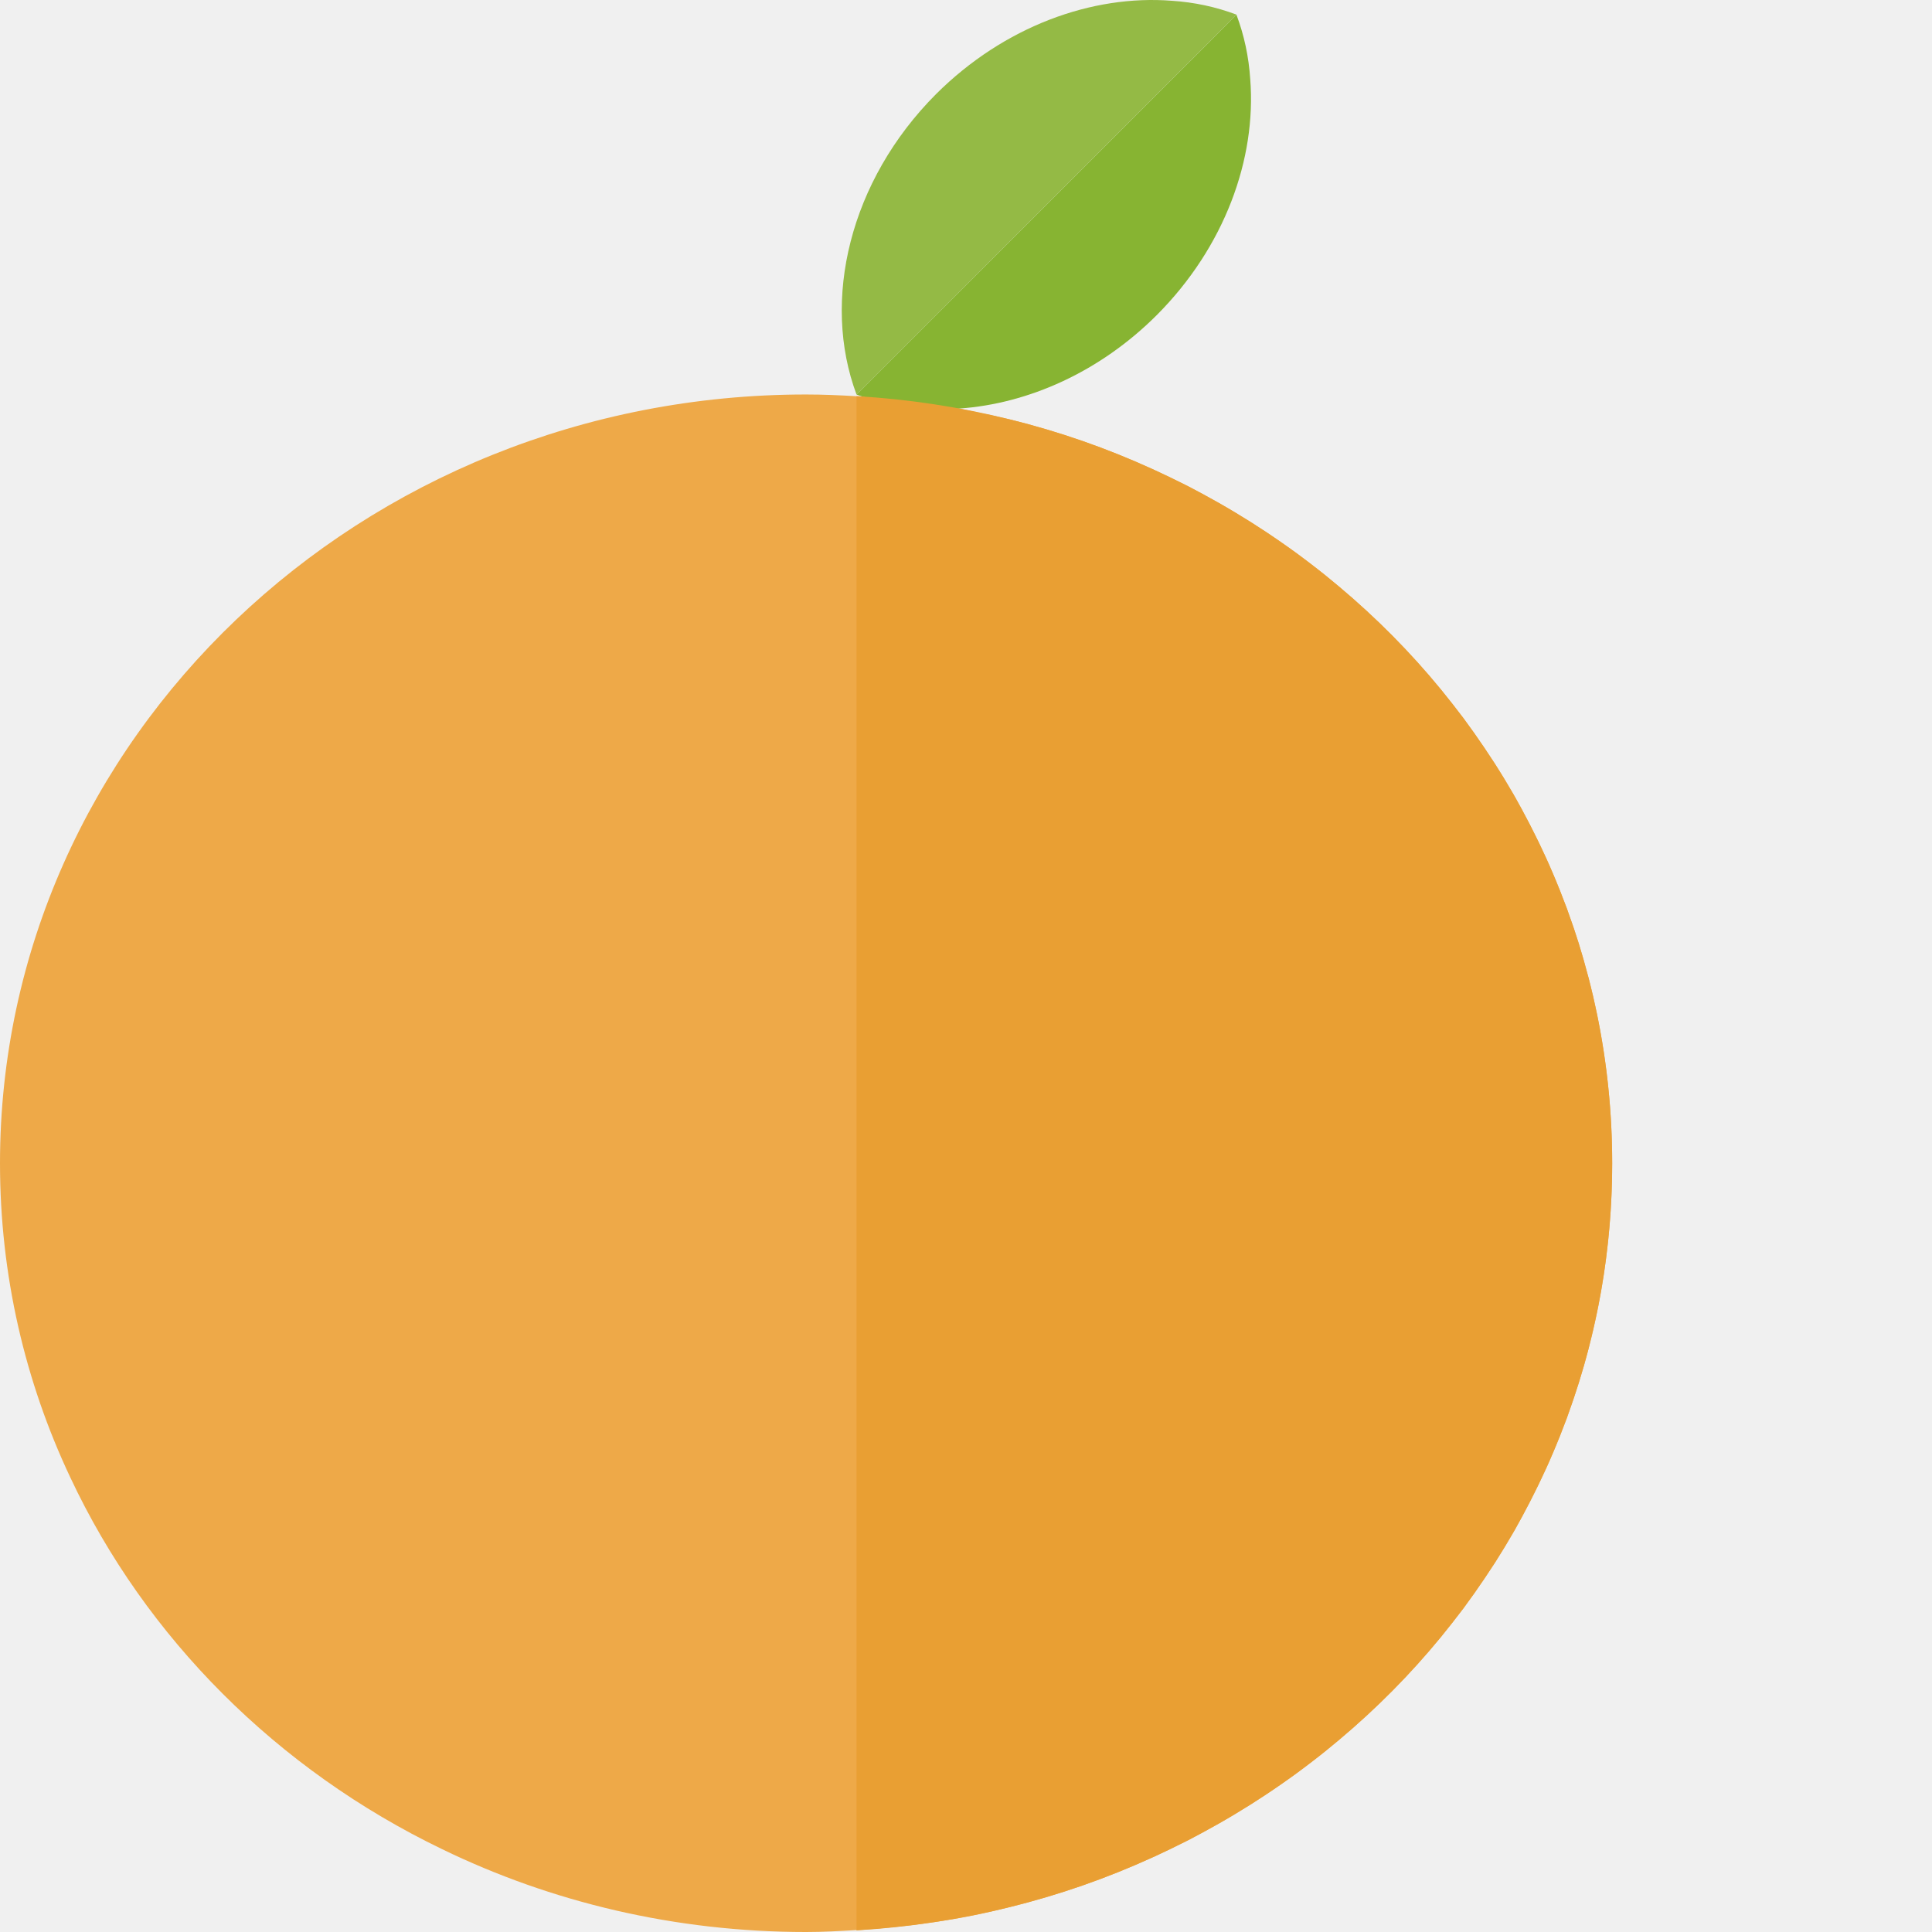
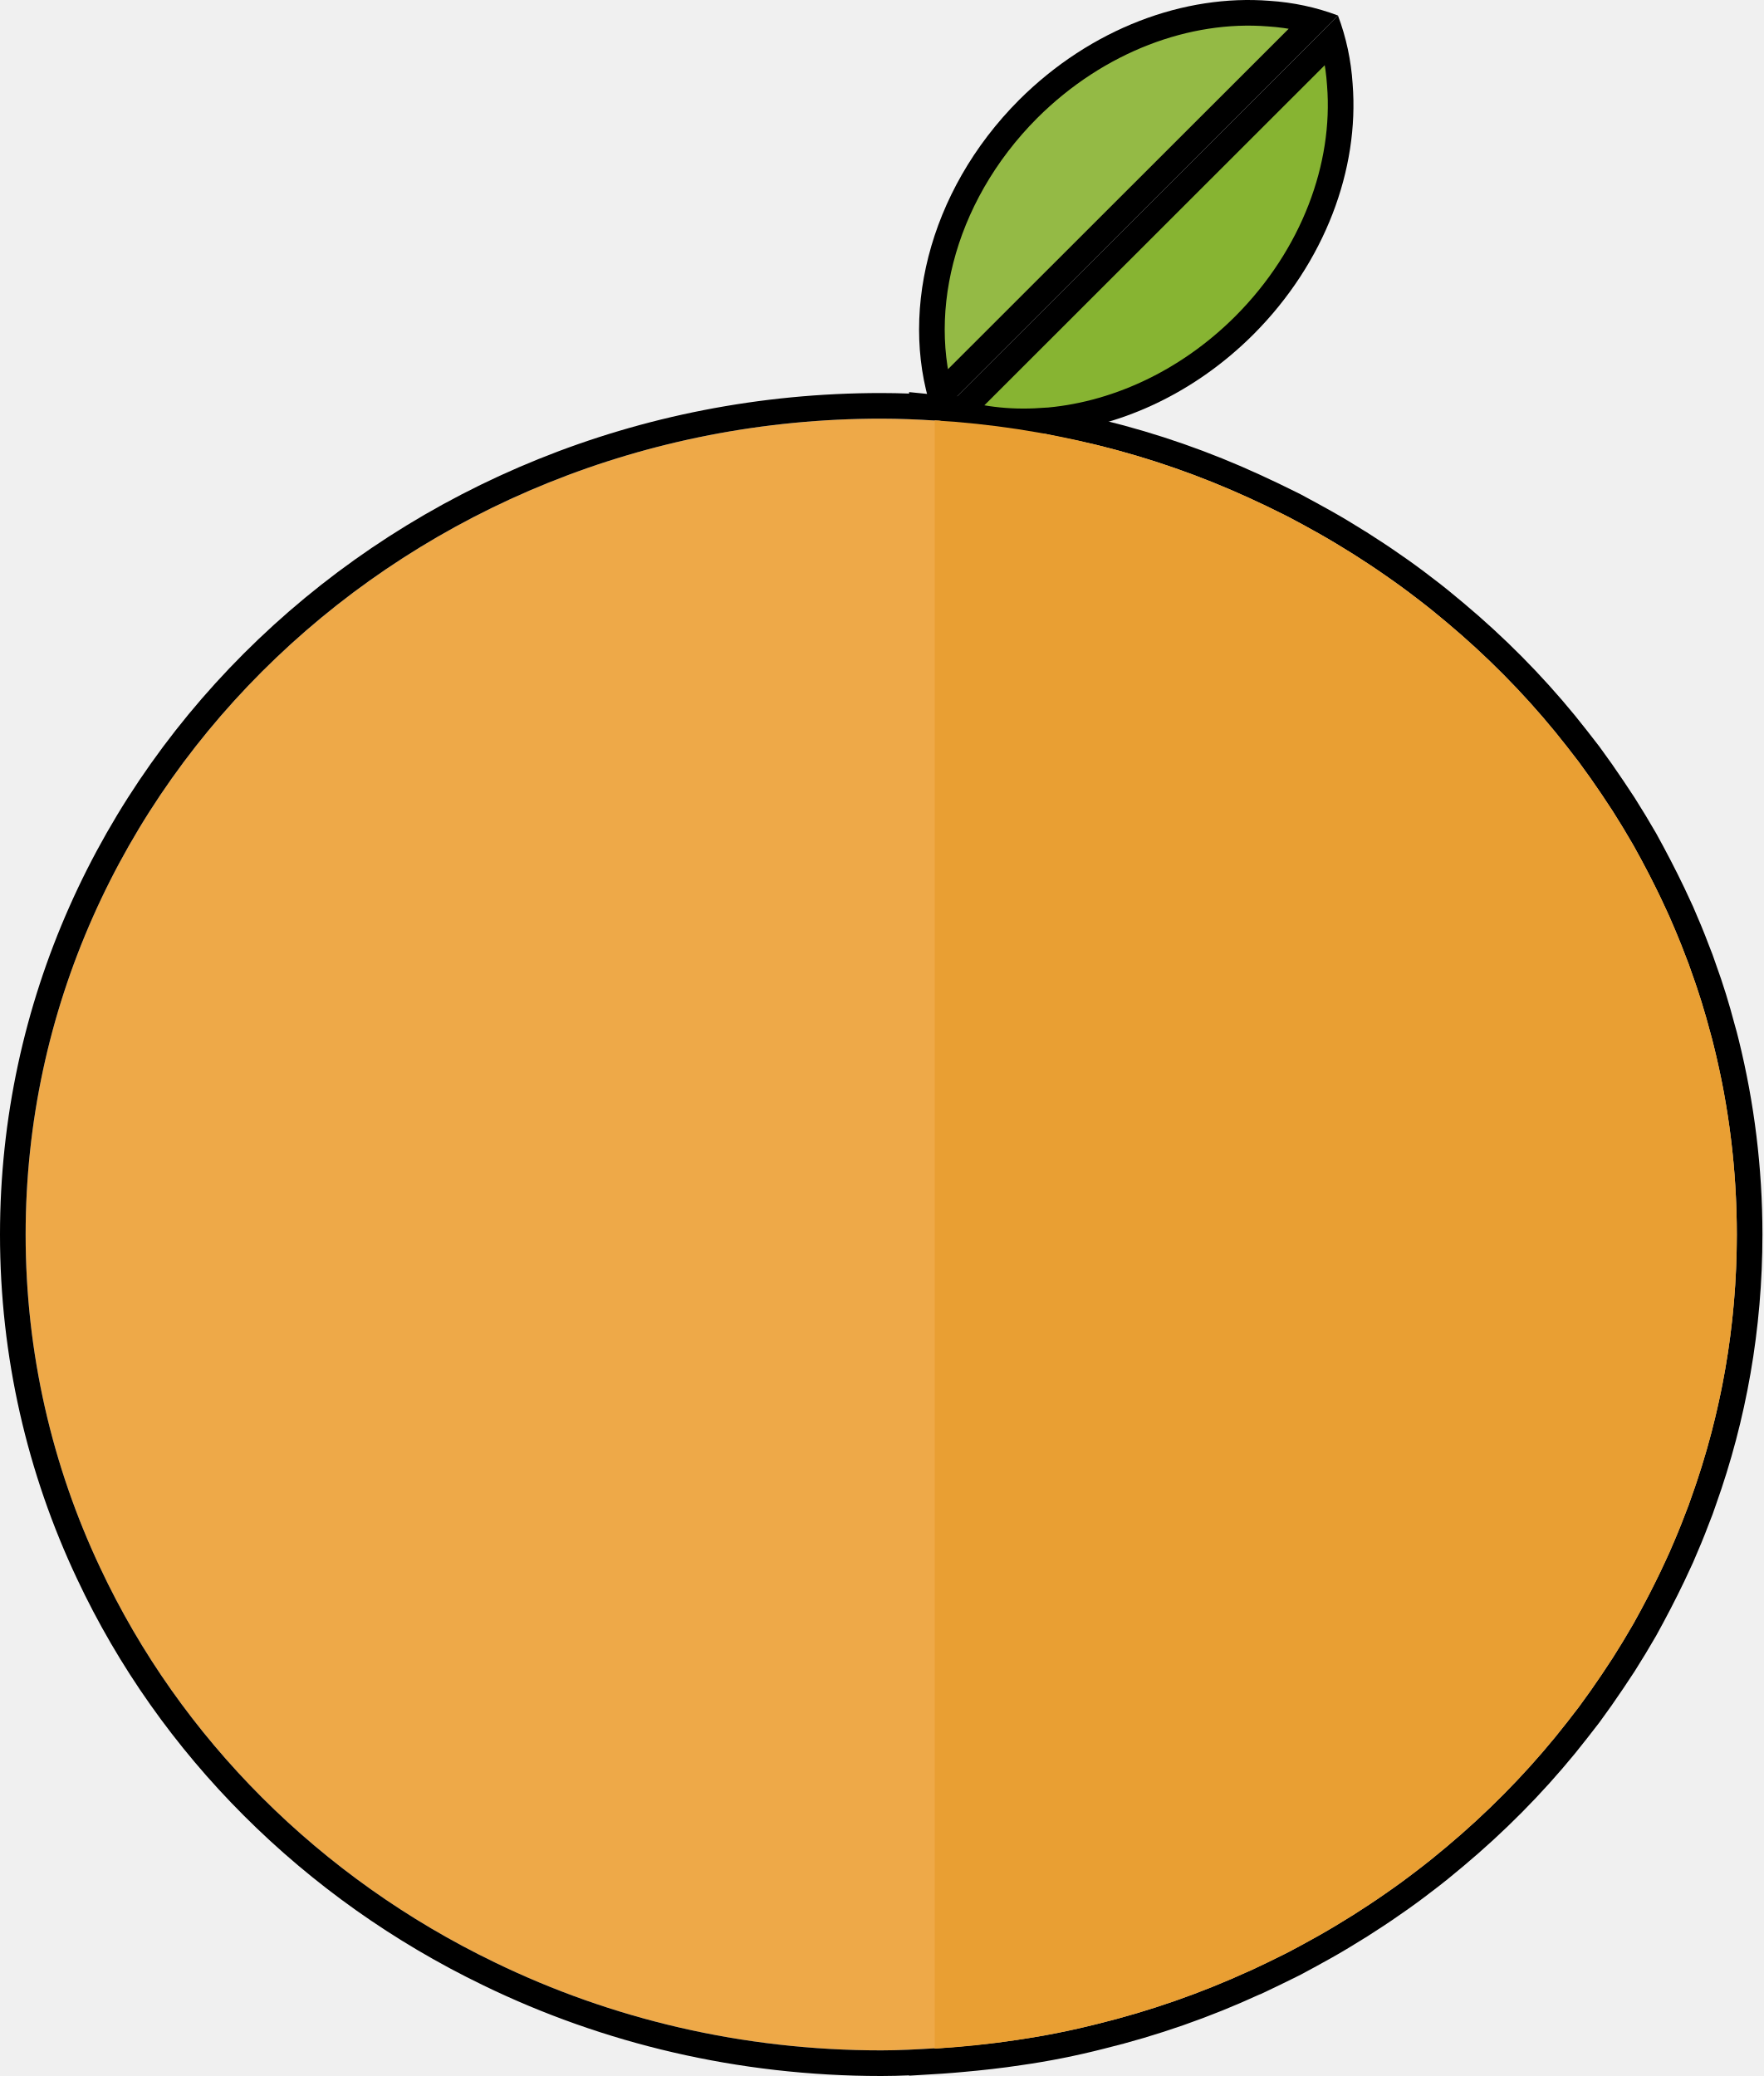
- <svg xmlns="http://www.w3.org/2000/svg" height="800px" width="800px" version="1.1" id="_x35_" viewBox="0 0 512 512" xml:space="preserve">
-   <g>
-     <path style="fill:#EEA948;" d="M427.244,308.272c0,22.872-3.919,44.845-11.243,65.34c-0.515,1.542-1.092,3.148-1.735,4.69   c-1.156,3.084-2.441,6.168-3.79,9.252c-0.707,1.542-1.414,3.02-2.12,4.562c-2.121,4.433-4.433,8.866-6.81,13.171   c-1.671,2.891-3.406,5.782-5.204,8.609c-1.799,2.763-3.662,5.526-5.59,8.288c-0.964,1.349-1.927,2.698-2.956,4.112   c-1.992,2.57-3.918,5.076-5.91,7.517c-8.095,9.894-17.154,19.017-27.049,27.305c-2.441,2.056-4.946,4.112-7.516,6.039   c-2.57,1.992-5.204,3.919-7.838,5.718c-2.634,1.863-5.333,3.598-8.031,5.333c-0.128,0.064-0.193,0.129-0.322,0.193   c-2.698,1.671-5.396,3.341-8.159,4.883c-2.506,1.414-5.012,2.763-7.518,4.112c-0.385,0.193-0.771,0.385-1.156,0.578   c-2.698,1.349-5.396,2.634-8.095,3.919c-0.256,0.129-0.513,0.257-0.771,0.321c-12.014,5.525-24.67,9.958-37.777,13.171   c-6.553,1.671-13.235,3.02-20.045,3.983c-4.628,0.705-9.339,1.228-14.088,1.65c-1.644,0.149-3.285,0.292-4.94,0.404   c-0.535,0.034-1.058,0.101-1.595,0.13v-0.069c-4.43,0.268-8.867,0.518-13.363,0.518c-34.758,0-67.524-7.903-96.5-21.973   c-43.559-21.009-78.51-55.895-98.49-98.491C6.617,366.095,0,337.89,0,308.272c0-112.497,95.664-203.728,213.622-203.728   c4.513,0,8.955,0.197,13.363,0.463v-0.013c0.128,0.013,0.249,0.017,0.373,0.026c0.364,0.022,0.741,0.013,1.104,0.038   c6.489,0.385,12.85,1.092,19.145,2.12c2.249,0.257,4.433,0.643,6.618,1.092c1.131,0.191,2.212,0.502,3.329,0.716   c3.396,0.654,6.77,1.378,10.098,2.175c13.107,3.212,25.763,7.645,37.777,13.171c2.956,1.349,5.911,2.763,8.866,4.24   c0.385,0.193,0.771,0.385,1.156,0.578c2.506,1.349,5.012,2.698,7.518,4.112c2.763,1.542,5.461,3.212,8.159,4.883   c0.129,0.064,0.193,0.128,0.322,0.193c2.698,1.735,5.397,3.469,8.031,5.332c2.634,1.799,5.268,3.726,7.838,5.718   c2.57,1.927,5.075,3.983,7.516,6.039c9.895,8.288,18.954,17.411,27.049,27.305c1.992,2.441,3.918,4.947,5.91,7.517   c1.029,1.413,1.992,2.763,2.956,4.112c1.927,2.763,3.79,5.525,5.59,8.288c1.798,2.827,3.533,5.718,5.204,8.609   c2.377,4.305,4.689,8.738,6.81,13.171c0.706,1.542,1.413,3.02,2.12,4.562c1.349,3.084,2.634,6.168,3.79,9.252   c0.643,1.542,1.221,3.148,1.735,4.69c1.735,4.754,3.212,9.573,4.497,14.456c0.385,1.285,0.707,2.57,1.027,3.855   C425.252,276.341,427.244,292.082,427.244,308.272z" />
-     <g>
-       <path style="fill:#87B432;" d="M306.587,83.471c-15.097,15.098-34.051,23.514-52.361,24.799c-0.129,0-0.321,0.064-0.45,0    c-8.61,0.578-17.09-0.45-24.928-3.148c-0.129,0.064-0.257,0-0.385-0.064c-0.515-0.129-0.964-0.321-1.478-0.514l93.994-93.929    l6.682-6.746c2.056,5.461,3.277,11.179,3.662,17.09C332.993,42.16,324.513,65.482,306.587,83.471z" />
-       <path style="fill:#94BA45;" d="M327.661,3.869l-6.682,6.746l-93.994,93.929c-9.316-24.928-1.864-56.602,21.072-79.602    c17.989-17.925,41.311-26.406,62.513-24.735C316.482,0.592,322.2,1.813,327.661,3.869z" />
-     </g>
-     <path style="fill:#E99F33;" d="M226.98,104.978v406.586c111.748-6.582,200.264-95.056,200.264-203.294   C427.244,200.034,338.728,111.559,226.98,104.978z" />
+ <svg xmlns="http://www.w3.org/2000/svg" width="688" height="810" viewBox="0 0 688 810" fill="none">
+   <g clip-path="url(#clip0_447_2161)">
+     <mask id="path-1-outside-1_447_2161" maskUnits="userSpaceOnUse" x="0" y="152.35" width="688" height="658" fill="black">
+       <rect fill="white" y="152.35" width="688" height="658" />
+       <path d="M677.569 481.675C677.569 517.412 671.445 551.745 660.002 583.768C659.197 586.178 658.295 588.687 657.291 591.096C655.484 595.915 653.477 600.734 651.369 605.553C650.264 607.962 649.159 610.271 648.056 612.681C644.742 619.607 641.13 626.534 637.416 633.26C634.805 637.778 632.094 642.295 629.284 646.712C626.473 651.029 623.563 655.346 620.55 659.662C619.044 661.77 617.539 663.878 615.931 666.087C612.819 670.103 609.809 674.018 606.697 677.832C594.048 693.292 579.894 707.546 564.433 720.496C560.619 723.709 556.705 726.921 552.689 729.932C548.673 733.045 544.558 736.056 540.442 738.867C536.327 741.778 532.109 744.489 527.894 747.2C527.694 747.3 527.592 747.401 527.391 747.501C523.175 750.112 518.959 752.721 514.642 755.131C510.727 757.34 506.811 759.448 502.895 761.556C502.294 761.857 501.691 762.157 501.089 762.459C496.873 764.567 492.658 766.575 488.441 768.582C488.041 768.784 487.639 768.984 487.236 769.084C468.464 777.717 448.689 784.643 428.209 789.664C417.97 792.275 407.53 794.382 396.889 795.887C389.658 796.989 382.297 797.806 374.877 798.465C372.308 798.698 369.744 798.921 367.158 799.096C366.322 799.15 365.505 799.254 364.666 799.3V799.192C357.744 799.61 350.811 800.001 343.786 800.001C289.477 800.001 238.28 787.653 193.005 765.668C124.944 732.842 70.333 678.332 39.114 611.776C20.339 572.023 10 527.953 10 481.675C10 305.898 159.475 163.35 343.784 163.35C350.836 163.35 357.777 163.657 364.664 164.073V164.053C364.864 164.073 365.053 164.079 365.247 164.093C365.816 164.128 366.405 164.114 366.972 164.153C377.111 164.754 387.05 165.859 396.886 167.465C400.4 167.867 403.813 168.47 407.227 169.171C408.994 169.47 410.683 169.956 412.428 170.29C417.734 171.312 423.006 172.443 428.206 173.689C448.686 178.707 468.461 185.634 487.233 194.268C491.852 196.376 496.469 198.586 501.086 200.893C501.688 201.195 502.291 201.495 502.892 201.796C506.808 203.904 510.723 206.012 514.639 208.221C518.956 210.631 523.172 213.24 527.387 215.851C527.589 215.951 527.689 216.051 527.891 216.153C532.106 218.864 536.323 221.573 540.439 224.484C544.555 227.295 548.67 230.306 552.686 233.418C556.702 236.429 560.616 239.642 564.43 242.854C579.891 255.804 594.045 270.059 606.694 285.518C609.806 289.332 612.816 293.248 615.928 297.264C617.536 299.471 619.041 301.581 620.547 303.689C623.558 308.006 626.469 312.321 629.281 316.639C632.091 321.056 634.802 325.573 637.413 330.09C641.127 336.817 644.739 343.743 648.053 350.67C649.156 353.079 650.261 355.389 651.366 357.798C653.473 362.617 655.481 367.436 657.288 372.254C658.292 374.664 659.195 377.173 659.998 379.582C662.709 387.011 665.017 394.54 667.025 402.17C667.627 404.178 668.13 406.185 668.63 408.193C674.456 431.782 677.569 456.378 677.569 481.675Z" />
+     </mask>
+     <path d="M677.569 481.675C677.569 517.412 671.445 551.745 660.002 583.768C659.197 586.178 658.295 588.687 657.291 591.096C655.484 595.915 653.477 600.734 651.369 605.553C650.264 607.962 649.159 610.271 648.056 612.681C644.742 619.607 641.13 626.534 637.416 633.26C634.805 637.778 632.094 642.295 629.284 646.712C626.473 651.029 623.563 655.346 620.55 659.662C619.044 661.77 617.539 663.878 615.931 666.087C612.819 670.103 609.809 674.018 606.697 677.832C594.048 693.292 579.894 707.546 564.433 720.496C560.619 723.709 556.705 726.921 552.689 729.932C548.673 733.045 544.558 736.056 540.442 738.867C536.327 741.778 532.109 744.489 527.894 747.2C527.694 747.3 527.592 747.401 527.391 747.501C523.175 750.112 518.959 752.721 514.642 755.131C510.727 757.34 506.811 759.448 502.895 761.556C502.294 761.857 501.691 762.157 501.089 762.459C496.873 764.567 492.658 766.575 488.441 768.582C488.041 768.784 487.639 768.984 487.236 769.084C468.464 777.717 448.689 784.643 428.209 789.664C417.97 792.275 407.53 794.382 396.889 795.887C389.658 796.989 382.297 797.806 374.877 798.465C372.308 798.698 369.744 798.921 367.158 799.096C366.322 799.15 365.505 799.254 364.666 799.3V799.192C357.744 799.61 350.811 800.001 343.786 800.001C289.477 800.001 238.28 787.653 193.005 765.668C124.944 732.842 70.333 678.332 39.114 611.776C20.339 572.023 10 527.953 10 481.675C10 305.898 159.475 163.35 343.784 163.35C350.836 163.35 357.777 163.657 364.664 164.073V164.053C364.864 164.073 365.053 164.079 365.247 164.093C365.816 164.128 366.405 164.114 366.972 164.153C377.111 164.754 387.05 165.859 396.886 167.465C400.4 167.867 403.813 168.47 407.227 169.171C408.994 169.47 410.683 169.956 412.428 170.29C417.734 171.312 423.006 172.443 428.206 173.689C448.686 178.707 468.461 185.634 487.233 194.268C491.852 196.376 496.469 198.586 501.086 200.893C501.688 201.195 502.291 201.495 502.892 201.796C506.808 203.904 510.723 206.012 514.639 208.221C518.956 210.631 523.172 213.24 527.387 215.851C527.589 215.951 527.689 216.051 527.891 216.153C532.106 218.864 536.323 221.573 540.439 224.484C544.555 227.295 548.67 230.306 552.686 233.418C556.702 236.429 560.616 239.642 564.43 242.854C579.891 255.804 594.045 270.059 606.694 285.518C609.806 289.332 612.816 293.248 615.928 297.264C617.536 299.471 619.041 301.581 620.547 303.689C623.558 308.006 626.469 312.321 629.281 316.639C632.091 321.056 634.802 325.573 637.413 330.09C641.127 336.817 644.739 343.743 648.053 350.67C649.156 353.079 650.261 355.389 651.366 357.798C653.473 362.617 655.481 367.436 657.288 372.254C658.292 374.664 659.195 377.173 659.998 379.582C662.709 387.011 665.017 394.54 667.025 402.17C667.627 404.178 668.13 406.185 668.63 408.193C674.456 431.782 677.569 456.378 677.569 481.675Z" fill="#EEA948" />
+     <path d="M677.569 481.675C677.569 517.412 671.445 551.745 660.002 583.768C659.197 586.178 658.295 588.687 657.291 591.096C655.484 595.915 653.477 600.734 651.369 605.553C650.264 607.962 649.159 610.271 648.056 612.681C644.742 619.607 641.13 626.534 637.416 633.26C634.805 637.778 632.094 642.295 629.284 646.712C626.473 651.029 623.563 655.346 620.55 659.662C619.044 661.77 617.539 663.878 615.931 666.087C612.819 670.103 609.809 674.018 606.697 677.832C594.048 693.292 579.894 707.546 564.433 720.496C560.619 723.709 556.705 726.921 552.689 729.932C548.673 733.045 544.558 736.056 540.442 738.867C536.327 741.778 532.109 744.489 527.894 747.2C527.694 747.3 527.592 747.401 527.391 747.501C523.175 750.112 518.959 752.721 514.642 755.131C510.727 757.34 506.811 759.448 502.895 761.556C502.294 761.857 501.691 762.157 501.089 762.459C496.873 764.567 492.658 766.575 488.441 768.582C488.041 768.784 487.639 768.984 487.236 769.084C468.464 777.717 448.689 784.643 428.209 789.664C417.97 792.275 407.53 794.382 396.889 795.887C389.658 796.989 382.297 797.806 374.877 798.465C372.308 798.698 369.744 798.921 367.158 799.096C366.322 799.15 365.505 799.254 364.666 799.3V799.192C357.744 799.61 350.811 800.001 343.786 800.001C289.477 800.001 238.28 787.653 193.005 765.668C124.944 732.842 70.333 678.332 39.114 611.776C20.339 572.023 10 527.953 10 481.675C10 305.898 159.475 163.35 343.784 163.35C350.836 163.35 357.777 163.657 364.664 164.073V164.053C364.864 164.073 365.053 164.079 365.247 164.093C365.816 164.128 366.405 164.114 366.972 164.153C377.111 164.754 387.05 165.859 396.886 167.465C400.4 167.867 403.813 168.47 407.227 169.171C408.994 169.47 410.683 169.956 412.428 170.29C417.734 171.312 423.006 172.443 428.206 173.689C448.686 178.707 468.461 185.634 487.233 194.268C491.852 196.376 496.469 198.586 501.086 200.893C501.688 201.195 502.291 201.495 502.892 201.796C506.808 203.904 510.723 206.012 514.639 208.221C518.956 210.631 523.172 213.24 527.387 215.851C527.589 215.951 527.689 216.051 527.891 216.153C532.106 218.864 536.323 221.573 540.439 224.484C544.555 227.295 548.67 230.306 552.686 233.418C556.702 236.429 560.616 239.642 564.43 242.854C579.891 255.804 594.045 270.059 606.694 285.518C609.806 289.332 612.816 293.248 615.928 297.264C617.536 299.471 619.041 301.581 620.547 303.689C623.558 308.006 626.469 312.321 629.281 316.639C632.091 321.056 634.802 325.573 637.413 330.09C641.127 336.817 644.739 343.743 648.053 350.67C649.156 353.079 650.261 355.389 651.366 357.798C653.473 362.617 655.481 367.436 657.288 372.254C658.292 374.664 659.195 377.173 659.998 379.582C662.709 387.011 665.017 394.54 667.025 402.17C667.627 404.178 668.13 406.185 668.63 408.193C674.456 431.782 677.569 456.378 677.569 481.675Z" stroke="black" stroke-width="20" mask="url(#path-1-outside-1_447_2161)" />
+     <mask id="path-2-inside-2_447_2161" fill="white">
+       <path d="M489.042 130.423C465.453 154.014 435.837 167.164 407.228 169.171C407.027 169.171 406.727 169.271 406.525 169.171C393.072 170.075 379.822 168.468 367.575 164.253C367.373 164.353 367.173 164.253 366.973 164.153C366.169 163.951 365.467 163.651 364.664 163.35L511.53 16.585L521.97 6.045C525.183 14.578 527.091 23.512 527.692 32.748C530.302 65.875 517.052 102.315 489.042 130.423Z" />
+     </mask>
+     <path d="M489.042 130.423C465.453 154.014 435.837 167.164 407.228 169.171C407.027 169.171 406.727 169.271 406.525 169.171C393.072 170.075 379.822 168.468 367.575 164.253C367.373 164.353 367.173 164.253 366.973 164.153C366.169 163.951 365.467 163.651 364.664 163.35L511.53 16.585L521.97 6.045C525.183 14.578 527.091 23.512 527.692 32.748C530.302 65.875 517.052 102.315 489.042 130.423Z" fill="#87B432" stroke="black" stroke-width="20" mask="url(#path-2-inside-2_447_2161)" />
+     <mask id="path-3-inside-3_447_2161" fill="white">
+       <path d="M521.97 6.045L511.53 16.585L364.664 163.349C350.108 124.399 361.752 74.909 397.589 38.971C425.697 10.964 462.137 -2.288 495.266 0.323C504.503 0.924 513.437 2.832 521.97 6.045Z" />
+     </mask>
+     <path d="M521.97 6.045L511.53 16.585L364.664 163.349C350.108 124.399 361.752 74.909 397.589 38.971C425.697 10.964 462.137 -2.288 495.266 0.323C504.503 0.924 513.437 2.832 521.97 6.045Z" fill="#94BA45" stroke="black" stroke-width="20" mask="url(#path-3-inside-3_447_2161)" />
+     <path d="M364.656 164.027V799.318C539.262 789.034 677.569 650.793 677.569 481.671C677.569 312.552 539.262 174.31 364.656 164.027Z" fill="#E99F33" />
  </g>
+   <defs>
+     <clipPath id="clip0_447_2161">
+       <rect width="688" height="810" fill="white" />
+     </clipPath>
+   </defs>
</svg>
